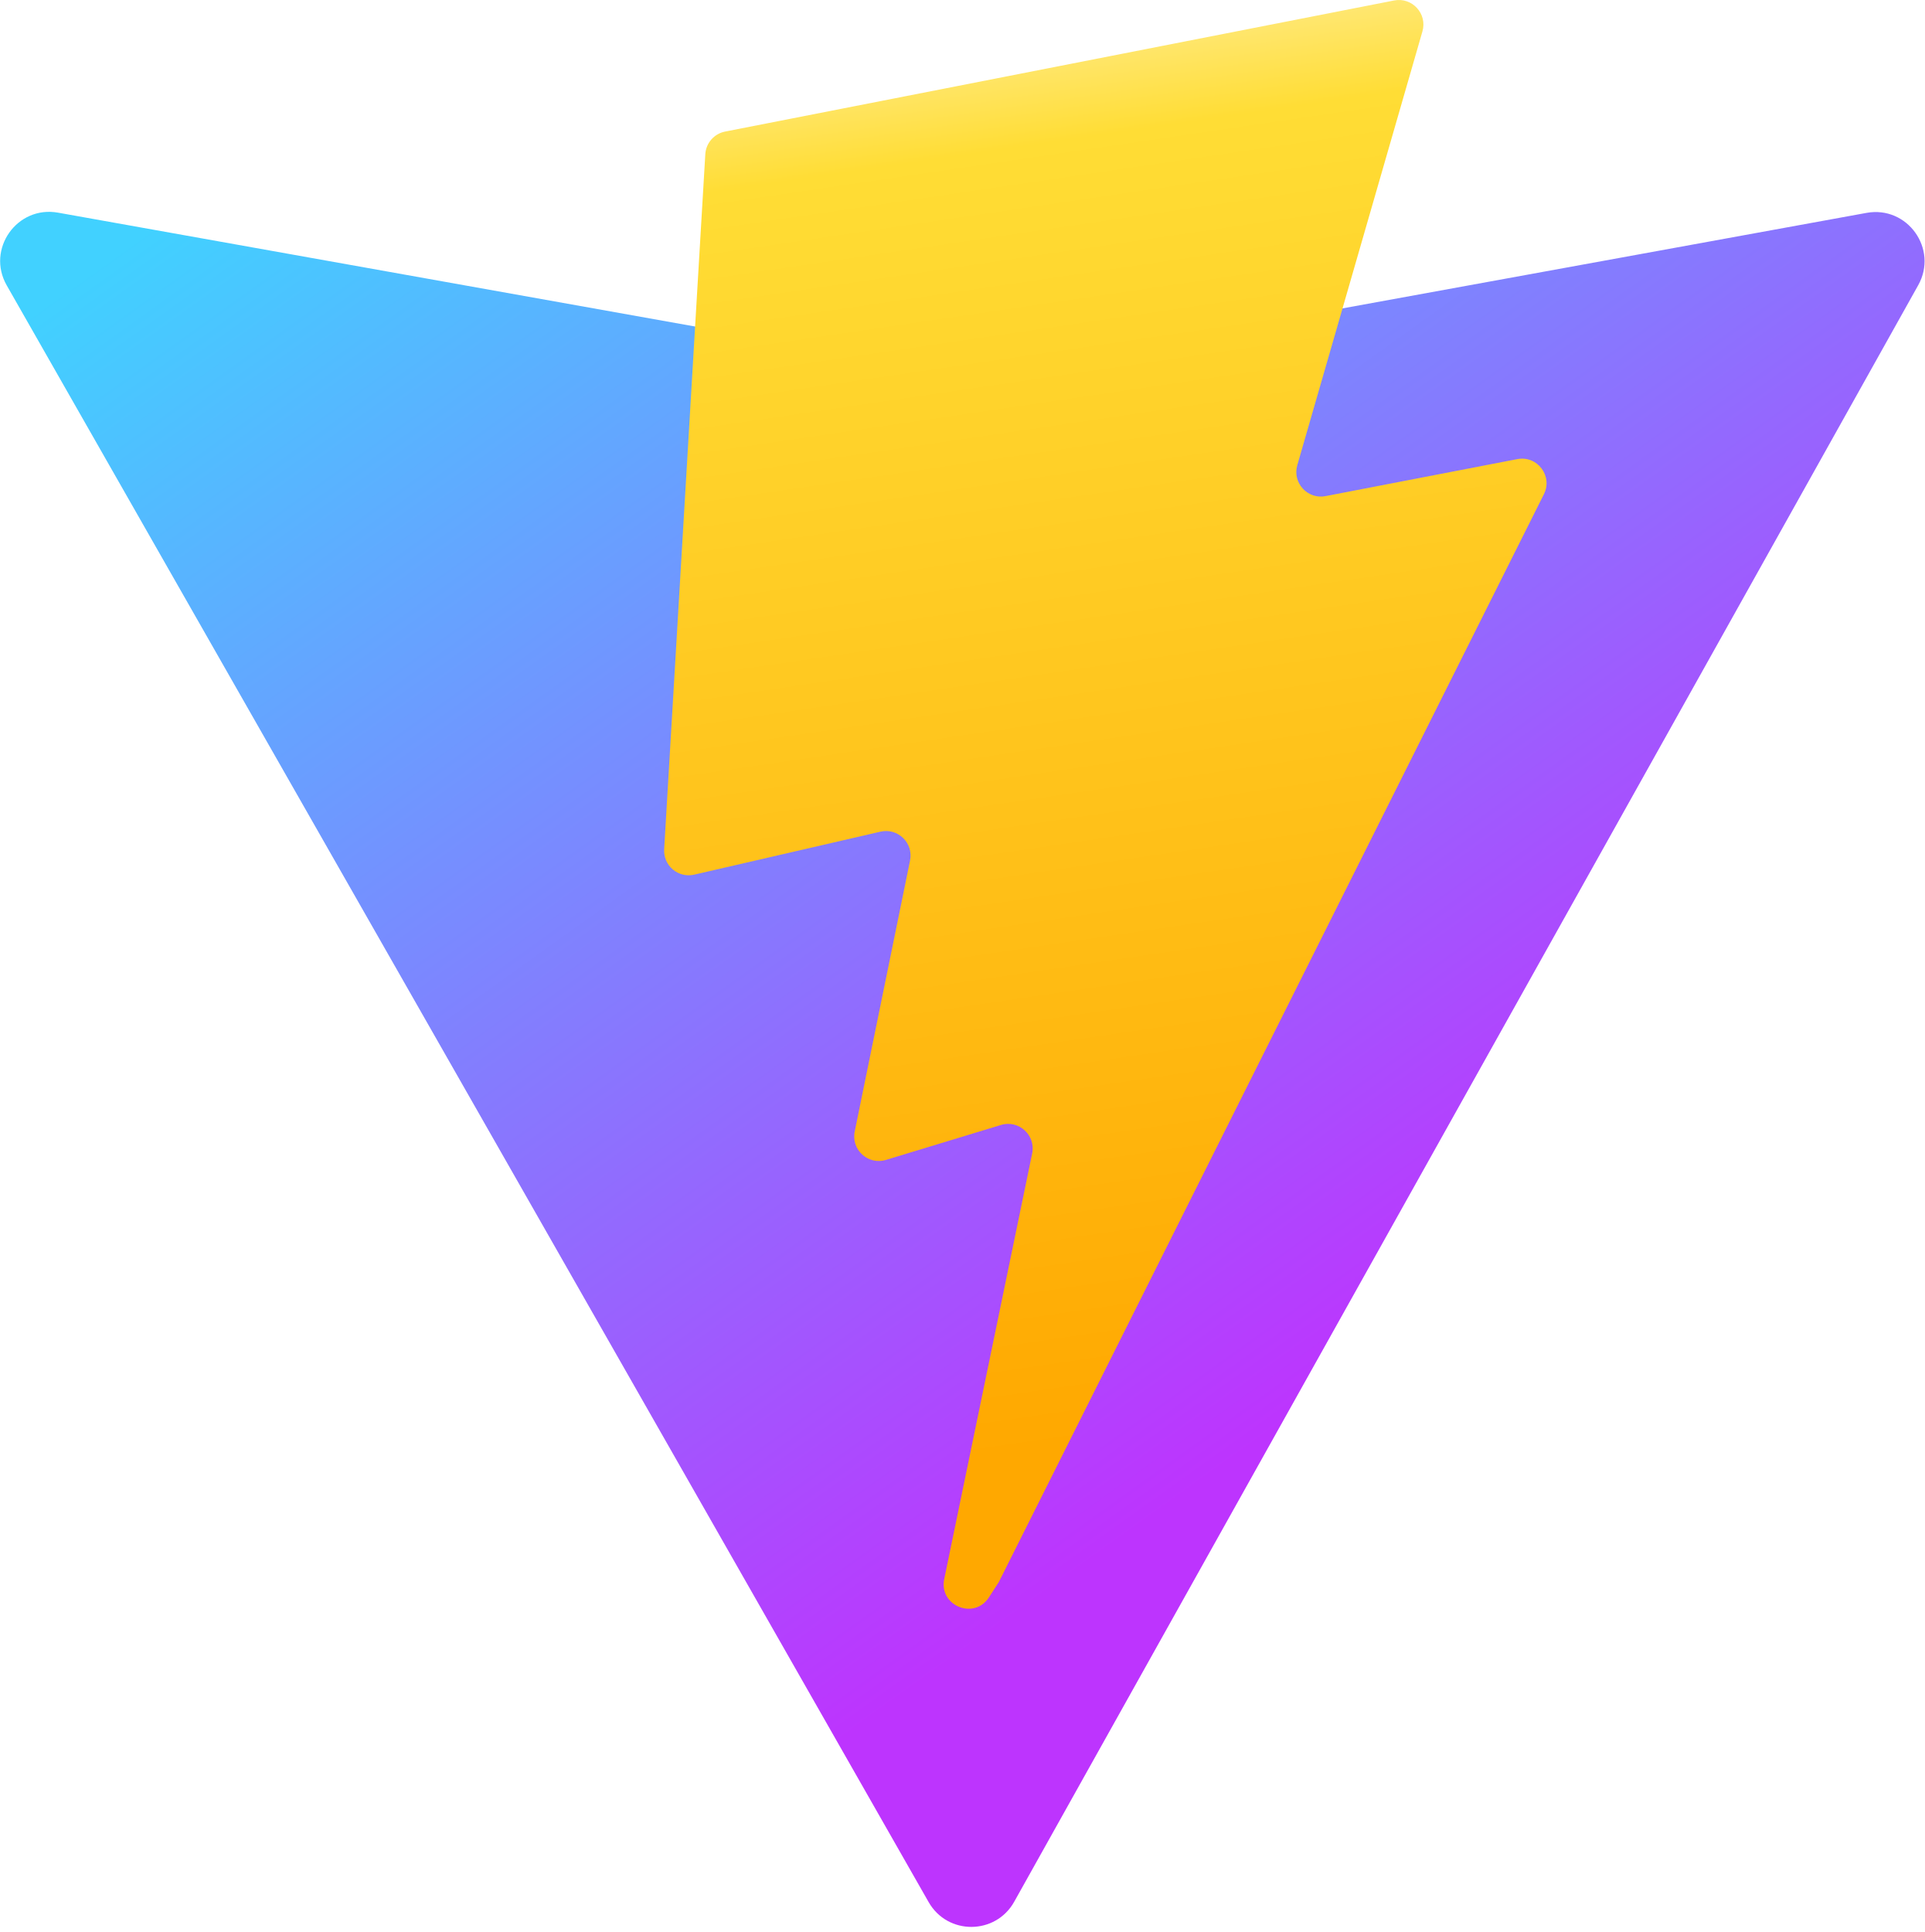
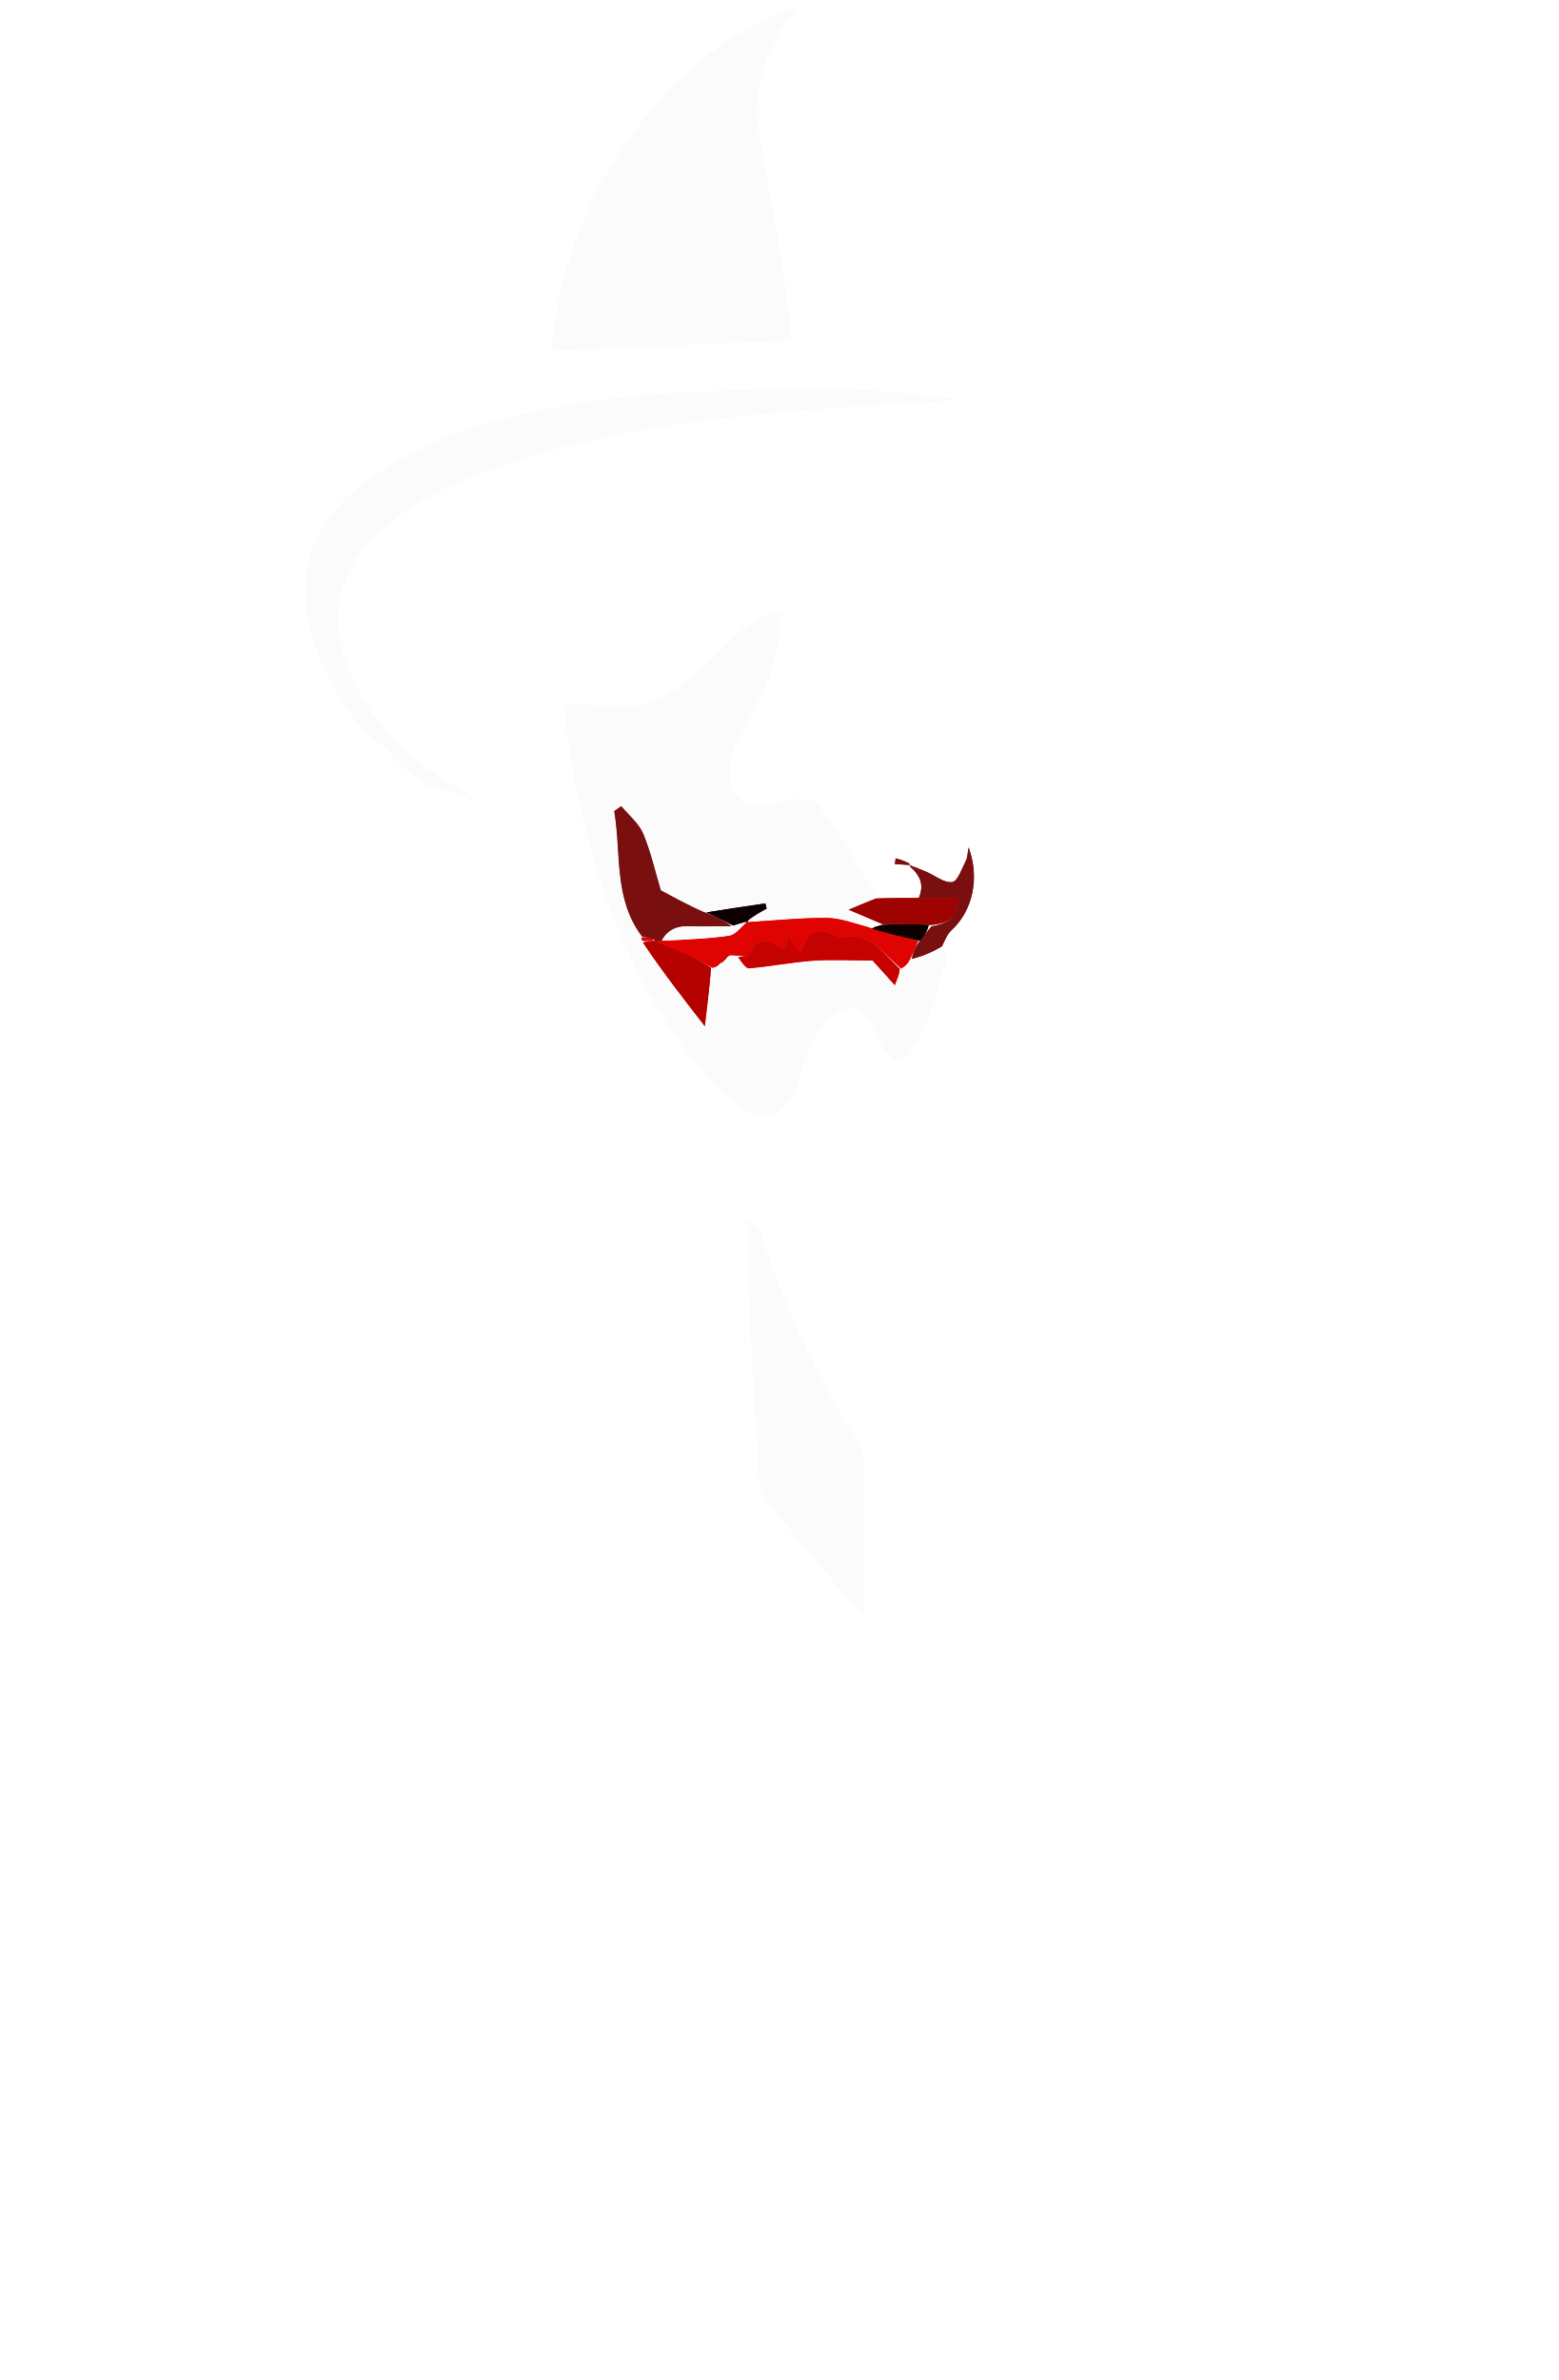
- <svg xmlns="http://www.w3.org/2000/svg" aria-hidden="true" role="img" class="iconify iconify--logos" width="31.88" height="32" preserveAspectRatio="xMidYMid meet" viewBox="0 0 256 257">
-   <defs>
-     <linearGradient id="IconifyId1813088fe1fbc01fb466" x1="-.828%" x2="57.636%" y1="7.652%" y2="78.411%">
-       <stop offset="0%" stop-color="#41D1FF" />
-       <stop offset="100%" stop-color="#BD34FE" />
-     </linearGradient>
-     <linearGradient id="IconifyId1813088fe1fbc01fb467" x1="43.376%" x2="50.316%" y1="2.242%" y2="89.03%">
-       <stop offset="0%" stop-color="#FFEA83" />
-       <stop offset="8.333%" stop-color="#FFDD35" />
-       <stop offset="100%" stop-color="#FFA800" />
-     </linearGradient>
-   </defs>
-   <path fill="url(#IconifyId1813088fe1fbc01fb466)" d="M255.153 37.938L134.897 252.976c-2.483 4.44-8.862 4.466-11.382.048L.875 37.958c-2.746-4.814 1.371-10.646 6.827-9.67l120.385 21.517a6.537 6.537 0 0 0 2.322-.004l117.867-21.483c5.438-.991 9.574 4.796 6.877 9.62Z" />
-   <path fill="url(#IconifyId1813088fe1fbc01fb467)" d="M185.432.063L96.44 17.501a3.268 3.268 0 0 0-2.634 3.014l-5.474 92.456a3.268 3.268 0 0 0 3.997 3.378l24.777-5.718c2.318-.535 4.413 1.507 3.936 3.838l-7.361 36.047c-.495 2.426 1.782 4.5 4.151 3.78l15.304-4.649c2.372-.72 4.652 1.36 4.15 3.788l-11.698 56.621c-.732 3.542 3.979 5.473 5.943 2.437l1.313-2.028l72.516-144.72c1.215-2.423-.88-5.186-3.54-4.672l-25.505 4.922c-2.396.462-4.435-1.77-3.759-4.114l16.646-57.705c.677-2.35-1.37-4.583-3.769-4.113Z" />
+ <svg xmlns="http://www.w3.org/2000/svg" width="19" height="29" viewBox="0 0 19 29" fill="none">
+   <path d="M11.478 11.551C11.498 11.599 11.546 11.656 11.535 11.694C11.431 12.019 11.348 12.357 11.198 12.66C11.027 13.008 10.877 12.992 10.705 12.654C10.679 12.603 10.659 12.549 10.634 12.498C10.513 12.254 10.349 12.204 10.143 12.383C10.026 12.484 9.934 12.626 9.862 12.767C9.798 12.892 9.778 13.04 9.736 13.177C9.604 13.595 9.304 13.712 8.965 13.438C8.732 13.249 8.52 13.02 8.343 12.775C7.594 11.738 7.187 10.553 6.964 9.295C6.923 9.063 6.905 8.826 6.873 8.562C7.162 8.583 7.413 8.636 7.657 8.611C8.111 8.564 8.438 8.266 8.756 7.959C8.969 7.754 9.152 7.49 9.511 7.475C9.534 8.003 9.306 8.425 9.071 8.849C8.99 8.996 8.908 9.157 8.887 9.319C8.841 9.679 9.068 9.877 9.416 9.809C9.506 9.791 9.594 9.74 9.684 9.738C9.78 9.737 9.922 9.741 9.966 9.802C10.224 10.158 10.459 10.532 10.679 10.926C10.545 10.999 10.433 11.046 10.341 11.085C10.475 11.142 10.618 11.202 10.743 11.271C10.689 11.287 10.653 11.295 10.594 11.294C10.404 11.249 10.236 11.185 10.069 11.184C9.748 11.183 9.427 11.218 9.113 11.216C9.194 11.154 9.268 11.113 9.343 11.071C9.338 11.05 9.333 11.028 9.328 11.007C9.081 11.043 8.833 11.08 8.565 11.115C8.384 11.027 8.224 10.941 8.054 10.848C7.988 10.631 7.934 10.385 7.839 10.157C7.785 10.03 7.663 9.933 7.571 9.822C7.543 9.843 7.514 9.863 7.486 9.883C7.573 10.398 7.477 10.951 7.819 11.424C7.813 11.437 7.82 11.464 7.816 11.485C8.084 11.855 8.356 12.204 8.59 12.505C8.616 12.284 8.644 12.049 8.687 11.811C8.724 11.788 8.746 11.767 8.784 11.741C8.831 11.703 8.862 11.671 8.91 11.639C8.95 11.64 8.973 11.643 8.997 11.667C9.042 11.728 9.089 11.802 9.129 11.799C9.388 11.777 9.645 11.726 9.904 11.707C10.135 11.69 10.367 11.704 10.634 11.704C10.685 11.761 10.786 11.873 10.905 12.005C10.938 11.92 10.959 11.868 10.994 11.811C11.037 11.772 11.063 11.739 11.112 11.703C11.249 11.65 11.363 11.601 11.478 11.551Z" fill="#FBFBFB" />
+   <path d="M9.225 1.471C9.326 2.07 9.433 2.641 9.527 3.214C9.579 3.523 9.61 3.835 9.65 4.144C8.644 4.189 7.679 4.231 6.721 4.274C6.898 2.228 8.286 0.528 9.715 0.09C9.368 0.502 9.2 0.941 9.225 1.471Z" fill="#FBFBFB" />
+   <path d="M6.495 5.545C5.783 5.767 5.107 6.01 4.57 6.534C4.119 6.973 4.001 7.54 4.235 8.129C4.493 8.779 4.953 9.239 5.541 9.579C5.636 9.634 5.798 9.772 5.891 9.831C5.872 9.856 5.909 9.805 5.891 9.831C5.613 9.613 5.329 9.676 5.049 9.462C4.969 9.401 4.825 9.285 4.688 9.093C4.144 8.777 3.64 7.67 3.726 7.027C3.814 6.372 4.241 5.981 4.752 5.673C5.46 5.246 6.243 5.05 7.05 4.92C8.17 4.739 9.297 4.744 10.424 4.753C10.677 4.755 10.932 4.776 11.183 4.812C11.312 4.83 11.52 4.838 11.647 4.878C9.92 4.978 8.194 5.057 6.495 5.545Z" fill="#FBFBFB" />
+   <path d="M9.122 15.679C9.122 15.397 9.122 15.144 9.122 14.891C9.14 14.886 9.158 14.881 9.175 14.876C9.209 14.935 9.253 14.99 9.274 15.053C9.57 15.931 9.94 16.773 10.441 17.551C10.48 17.612 10.52 17.688 10.521 17.757C10.527 18.407 10.524 19.056 10.524 19.697C10.146 19.247 9.714 18.783 9.348 18.27C9.222 18.093 9.245 17.794 9.228 17.548C9.184 16.935 9.156 16.321 9.122 15.679Z" fill="#FBFBFB" />
+   <path d="M11.48 11.531C11.364 11.601 11.249 11.65 11.114 11.683C11.126 11.598 11.158 11.531 11.212 11.463C11.267 11.404 11.3 11.347 11.353 11.288C11.547 11.255 11.679 11.181 11.681 10.942C11.51 10.942 11.354 10.942 11.198 10.942C11.264 10.79 11.222 10.672 11.092 10.559C11.089 10.541 11.088 10.543 11.088 10.543C11.154 10.569 11.221 10.592 11.287 10.621C11.394 10.667 11.507 10.762 11.606 10.748C11.673 10.739 11.724 10.58 11.774 10.484C11.793 10.447 11.792 10.398 11.805 10.326C11.945 10.704 11.852 11.101 11.597 11.334C11.547 11.38 11.519 11.451 11.48 11.531Z" fill="#7A0F0F" />
+   <path d="M11.174 10.942C11.355 10.941 11.511 10.941 11.682 10.941C11.68 11.181 11.548 11.254 11.341 11.271C11.126 11.257 10.943 11.26 10.761 11.262C10.619 11.202 10.476 11.142 10.342 11.085C10.434 11.046 10.545 10.999 10.677 10.948C10.848 10.942 10.999 10.943 11.174 10.942Z" fill="#9E0201" />
+   <path d="M11.09 10.54C11.03 10.536 10.969 10.532 10.907 10.529C10.91 10.506 10.913 10.482 10.916 10.459C10.971 10.474 11.027 10.49 11.085 10.524C11.088 10.543 11.089 10.541 11.09 10.54Z" fill="#7A0F0F" />
+   <path d="M7.825 11.41C7.477 10.951 7.573 10.398 7.486 9.883C7.514 9.863 7.543 9.843 7.572 9.822C7.663 9.933 7.785 10.03 7.839 10.157C7.934 10.385 7.989 10.631 8.054 10.848C8.225 10.941 8.384 11.027 8.587 11.117C8.734 11.173 8.837 11.227 8.915 11.286C8.777 11.29 8.665 11.286 8.553 11.289C8.378 11.293 8.182 11.242 8.063 11.46C8.027 11.461 8.006 11.462 7.984 11.463C7.982 11.462 7.98 11.462 7.971 11.447C7.916 11.424 7.87 11.417 7.825 11.41Z" fill="#7A0F0F" />
+   <path d="M7.986 11.463C8.006 11.462 8.027 11.461 8.086 11.462C8.379 11.445 8.636 11.439 8.888 11.4C8.969 11.387 9.037 11.289 9.112 11.232C9.113 11.235 9.107 11.237 9.107 11.237C9.428 11.218 9.749 11.183 10.07 11.184C10.237 11.185 10.405 11.248 10.606 11.306C10.823 11.374 11.007 11.418 11.191 11.463C11.159 11.53 11.127 11.598 11.093 11.685C11.065 11.738 11.037 11.772 10.981 11.801C10.754 11.602 10.586 11.347 10.249 11.422C10.227 11.427 10.199 11.407 10.175 11.395C9.969 11.288 9.839 11.353 9.776 11.576C9.773 11.584 9.746 11.585 9.73 11.589C9.693 11.534 9.656 11.48 9.607 11.407C9.586 11.481 9.574 11.522 9.561 11.57C9.395 11.466 9.236 11.372 9.135 11.639C9.128 11.657 9.045 11.644 8.997 11.645C8.974 11.642 8.951 11.64 8.893 11.64C8.827 11.677 8.798 11.711 8.769 11.746C8.747 11.767 8.725 11.788 8.681 11.791C8.564 11.725 8.469 11.675 8.372 11.631C8.244 11.572 8.115 11.519 7.986 11.463Z" fill="#DF0301" />
+   <path d="M8.998 11.667C9.045 11.644 9.128 11.657 9.135 11.639C9.237 11.372 9.395 11.466 9.561 11.57C9.575 11.523 9.586 11.481 9.607 11.407C9.657 11.48 9.694 11.534 9.731 11.589C9.746 11.585 9.774 11.584 9.776 11.576C9.839 11.353 9.969 11.288 10.175 11.395C10.199 11.407 10.228 11.427 10.249 11.422C10.587 11.348 10.754 11.602 10.966 11.807C10.96 11.868 10.939 11.92 10.906 12.005C10.788 11.873 10.687 11.761 10.636 11.704C10.369 11.704 10.136 11.691 9.905 11.707C9.646 11.726 9.39 11.777 9.131 11.799C9.09 11.803 9.043 11.728 8.998 11.667Z" fill="#C60201" />
+   <path d="M7.984 11.463C8.114 11.519 8.244 11.573 8.372 11.631C8.469 11.675 8.563 11.725 8.666 11.793C8.645 12.049 8.617 12.284 8.591 12.505C8.356 12.204 8.085 11.855 7.837 11.486C7.901 11.465 7.941 11.464 7.98 11.463C7.98 11.463 7.983 11.463 7.984 11.463Z" fill="#B50201" />
+   <path d="M11.212 11.463C11.006 11.419 10.822 11.374 10.627 11.316C10.653 11.295 10.689 11.287 10.743 11.271C10.943 11.26 11.125 11.257 11.32 11.272C11.3 11.347 11.267 11.404 11.212 11.463Z" fill="#0C0000" />
+   <path d="M8.941 11.28C8.838 11.227 8.735 11.174 8.609 11.118C8.834 11.08 9.082 11.043 9.329 11.007C9.335 11.029 9.34 11.05 9.345 11.071C9.27 11.113 9.195 11.154 9.114 11.217C9.108 11.238 9.113 11.235 9.094 11.235C9.03 11.25 8.986 11.265 8.941 11.28Z" fill="#0C0000" />
+   <path d="M8.784 11.741C8.797 11.712 8.827 11.677 8.875 11.641C8.862 11.671 8.831 11.704 8.784 11.741Z" fill="#B50201" />
+   <path d="M7.972 11.447C7.941 11.464 7.901 11.465 7.842 11.465C7.822 11.464 7.815 11.437 7.82 11.424C7.871 11.417 7.917 11.424 7.972 11.447Z" fill="#DF0301" />
+   <path d="M8.915 11.286C8.985 11.265 9.03 11.25 9.093 11.232C9.037 11.289 8.969 11.387 8.888 11.4C8.636 11.439 8.379 11.445 8.102 11.462C8.182 11.242 8.378 11.294 8.554 11.289C8.666 11.287 8.778 11.291 8.915 11.286Z" fill="#FBFBFB" />
+   <path d="M11.478 11.551C11.498 11.599 11.546 11.656 11.535 11.694C11.431 12.019 11.348 12.357 11.198 12.66C11.027 13.008 10.877 12.992 10.705 12.654C10.679 12.603 10.659 12.549 10.634 12.498C10.513 12.254 10.349 12.204 10.143 12.383C10.026 12.484 9.934 12.626 9.862 12.767C9.798 12.892 9.778 13.04 9.736 13.177C9.604 13.595 9.304 13.712 8.965 13.438C8.732 13.249 8.52 13.02 8.343 12.775C7.594 11.738 7.187 10.553 6.964 9.295C6.923 9.063 6.905 8.826 6.873 8.562C7.162 8.583 7.413 8.636 7.657 8.611C8.111 8.564 8.438 8.266 8.756 7.959C8.969 7.754 9.152 7.49 9.511 7.475C9.534 8.003 9.306 8.425 9.071 8.849C8.99 8.996 8.908 9.157 8.887 9.319C8.841 9.679 9.068 9.877 9.416 9.809C9.506 9.791 9.594 9.74 9.684 9.738C9.78 9.737 9.922 9.741 9.966 9.802C10.224 10.158 10.459 10.532 10.679 10.926C10.545 10.999 10.433 11.046 10.341 11.085C10.475 11.142 10.618 11.202 10.743 11.271C10.689 11.287 10.653 11.295 10.594 11.294C10.404 11.249 10.236 11.185 10.069 11.184C9.748 11.183 9.427 11.218 9.113 11.216C9.194 11.154 9.268 11.113 9.343 11.071C9.338 11.05 9.333 11.028 9.328 11.007C9.081 11.043 8.833 11.08 8.565 11.115C8.384 11.027 8.224 10.941 8.054 10.848C7.988 10.631 7.934 10.385 7.839 10.157C7.785 10.03 7.663 9.933 7.571 9.822C7.543 9.843 7.514 9.863 7.486 9.883C7.573 10.398 7.477 10.951 7.819 11.424C7.813 11.437 7.82 11.464 7.816 11.485C8.084 11.855 8.356 12.204 8.59 12.505C8.616 12.284 8.644 12.049 8.687 11.811C8.724 11.788 8.746 11.767 8.784 11.741C8.831 11.703 8.862 11.671 8.91 11.639C8.95 11.64 8.973 11.643 8.997 11.667C9.042 11.728 9.089 11.802 9.129 11.799C9.388 11.777 9.645 11.726 9.904 11.707C10.135 11.69 10.367 11.704 10.634 11.704C10.685 11.761 10.786 11.873 10.905 12.005C10.938 11.92 10.959 11.868 10.994 11.811C11.037 11.772 11.063 11.739 11.112 11.703C11.249 11.65 11.363 11.601 11.478 11.551Z" fill="#FBFBFB" />
+   <path d="M9.225 1.471C9.326 2.07 9.433 2.641 9.527 3.214C9.579 3.523 9.61 3.835 9.65 4.144C8.644 4.189 7.679 4.231 6.721 4.274C6.898 2.228 8.286 0.528 9.715 0.09C9.368 0.502 9.2 0.941 9.225 1.471Z" fill="#FBFBFB" />
+   <path d="M6.495 5.545C5.783 5.767 5.107 6.01 4.57 6.534C4.119 6.973 4.001 7.54 4.235 8.129C4.493 8.779 4.953 9.239 5.541 9.579C5.636 9.634 5.798 9.772 5.891 9.831C5.909 9.805 5.872 9.856 5.891 9.831C5.613 9.613 5.329 9.676 5.049 9.462C4.969 9.401 4.825 9.285 4.688 9.093C4.144 8.777 3.64 7.67 3.726 7.027C3.814 6.372 4.241 5.981 4.752 5.673C5.46 5.246 6.243 5.05 7.05 4.92C8.17 4.739 9.297 4.744 10.424 4.753C10.677 4.755 10.932 4.776 11.183 4.812C11.312 4.83 11.52 4.838 11.647 4.878C9.92 4.978 8.194 5.057 6.495 5.545Z" fill="#FBFBFB" />
+   <path d="M9.122 15.679C9.122 15.397 9.122 15.144 9.122 14.891C9.14 14.886 9.158 14.881 9.175 14.876C9.209 14.935 9.253 14.99 9.274 15.053C9.57 15.931 9.94 16.773 10.441 17.551C10.48 17.612 10.52 17.688 10.521 17.757C10.527 18.407 10.524 19.056 10.524 19.697C10.146 19.247 9.714 18.783 9.348 18.27C9.222 18.093 9.245 17.794 9.228 17.548C9.184 16.935 9.156 16.321 9.122 15.679Z" fill="#FBFBFB" />
+   <path d="M11.48 11.531C11.364 11.601 11.249 11.65 11.114 11.683C11.126 11.598 11.158 11.531 11.212 11.463C11.267 11.404 11.3 11.347 11.353 11.288C11.547 11.255 11.679 11.181 11.681 10.942C11.51 10.942 11.354 10.942 11.198 10.942C11.264 10.79 11.222 10.672 11.092 10.559C11.089 10.541 11.088 10.543 11.088 10.543C11.154 10.569 11.221 10.592 11.287 10.621C11.394 10.667 11.507 10.762 11.606 10.748C11.673 10.739 11.724 10.58 11.774 10.484C11.793 10.447 11.792 10.398 11.805 10.326C11.945 10.704 11.852 11.101 11.597 11.334C11.547 11.38 11.519 11.451 11.48 11.531Z" fill="#7A0F0F" />
+   <path d="M11.174 10.942C11.355 10.941 11.511 10.941 11.682 10.941C11.68 11.181 11.548 11.254 11.341 11.271C11.126 11.257 10.943 11.26 10.761 11.262C10.619 11.202 10.476 11.142 10.342 11.085C10.434 11.046 10.545 10.999 10.677 10.948C10.848 10.942 10.999 10.943 11.174 10.942Z" fill="#9E0201" />
+   <path d="M11.09 10.54C11.03 10.536 10.969 10.532 10.907 10.529C10.91 10.506 10.913 10.482 10.916 10.459C10.971 10.474 11.027 10.49 11.085 10.524C11.088 10.543 11.089 10.541 11.09 10.54Z" fill="#7A0F0F" />
+   <path d="M7.825 11.41C7.477 10.951 7.573 10.398 7.486 9.883C7.514 9.863 7.543 9.843 7.572 9.822C7.663 9.933 7.785 10.03 7.839 10.157C7.934 10.385 7.989 10.631 8.054 10.848C8.225 10.941 8.384 11.027 8.587 11.117C8.734 11.173 8.837 11.227 8.915 11.286C8.777 11.29 8.665 11.286 8.553 11.289C8.378 11.293 8.182 11.242 8.063 11.46C8.027 11.461 8.006 11.462 7.984 11.463C7.982 11.462 7.98 11.462 7.971 11.447C7.916 11.424 7.87 11.417 7.825 11.41Z" fill="#7A0F0F" />
+   <path d="M7.986 11.463C8.006 11.462 8.027 11.461 8.086 11.462C8.379 11.445 8.636 11.439 8.888 11.4C8.969 11.387 9.037 11.289 9.112 11.232C9.113 11.235 9.107 11.237 9.107 11.237C9.428 11.218 9.749 11.183 10.07 11.184C10.237 11.185 10.405 11.248 10.606 11.306C10.823 11.374 11.007 11.418 11.191 11.463C11.159 11.53 11.127 11.598 11.093 11.685C11.065 11.738 11.037 11.772 10.981 11.801C10.754 11.602 10.586 11.347 10.249 11.422C10.227 11.427 10.199 11.407 10.175 11.395C9.969 11.288 9.839 11.353 9.776 11.576C9.773 11.584 9.746 11.585 9.73 11.589C9.693 11.534 9.656 11.48 9.607 11.407C9.586 11.481 9.574 11.522 9.561 11.57C9.395 11.466 9.236 11.372 9.135 11.639C9.128 11.657 9.045 11.644 8.997 11.645C8.974 11.642 8.951 11.64 8.893 11.64C8.827 11.677 8.798 11.711 8.769 11.746C8.747 11.767 8.725 11.788 8.681 11.791C8.564 11.725 8.469 11.675 8.372 11.631C8.244 11.572 8.115 11.519 7.986 11.463Z" fill="#DF0301" />
+   <path d="M8.998 11.667C9.045 11.644 9.128 11.657 9.135 11.639C9.237 11.372 9.395 11.466 9.561 11.57C9.575 11.523 9.586 11.481 9.607 11.407C9.657 11.48 9.694 11.534 9.731 11.589C9.746 11.585 9.774 11.584 9.776 11.576C9.839 11.353 9.969 11.288 10.175 11.395C10.199 11.407 10.228 11.427 10.249 11.422C10.587 11.348 10.754 11.602 10.966 11.807C10.96 11.868 10.939 11.92 10.906 12.005C10.788 11.873 10.687 11.761 10.636 11.704C10.369 11.704 10.136 11.691 9.905 11.707C9.646 11.726 9.39 11.777 9.131 11.799C9.09 11.803 9.043 11.728 8.998 11.667Z" fill="#C60201" />
+   <path d="M7.984 11.463C8.114 11.519 8.244 11.573 8.372 11.631C8.469 11.675 8.563 11.725 8.666 11.793C8.645 12.049 8.617 12.284 8.591 12.505C8.356 12.204 8.085 11.855 7.837 11.486C7.901 11.465 7.941 11.464 7.98 11.463C7.98 11.463 7.983 11.463 7.984 11.463Z" fill="#B50201" />
+   <path d="M11.212 11.463C11.006 11.419 10.822 11.374 10.627 11.316C10.653 11.295 10.689 11.287 10.743 11.271C10.943 11.26 11.125 11.257 11.32 11.272C11.3 11.347 11.267 11.404 11.212 11.463Z" fill="#0C0000" />
+   <path d="M8.941 11.28C8.838 11.227 8.735 11.174 8.609 11.118C8.834 11.08 9.082 11.043 9.329 11.007C9.335 11.029 9.34 11.05 9.345 11.071C9.27 11.113 9.195 11.154 9.114 11.217C9.108 11.238 9.113 11.235 9.094 11.235C9.03 11.25 8.986 11.265 8.941 11.28Z" fill="#0C0000" />
+   <path d="M8.784 11.741C8.797 11.712 8.827 11.677 8.875 11.641C8.862 11.671 8.831 11.704 8.784 11.741Z" fill="#B50201" />
+   <path d="M7.972 11.447C7.941 11.464 7.901 11.465 7.842 11.465C7.822 11.464 7.815 11.437 7.82 11.424C7.871 11.417 7.917 11.424 7.972 11.447Z" fill="#DF0301" />
+   <path d="M8.915 11.286C8.985 11.265 9.03 11.25 9.093 11.232C9.037 11.289 8.969 11.387 8.888 11.4C8.636 11.439 8.379 11.445 8.102 11.462C8.182 11.242 8.378 11.294 8.554 11.289C8.666 11.287 8.778 11.291 8.915 11.286Z" fill="#FBFBFB" />
</svg>
